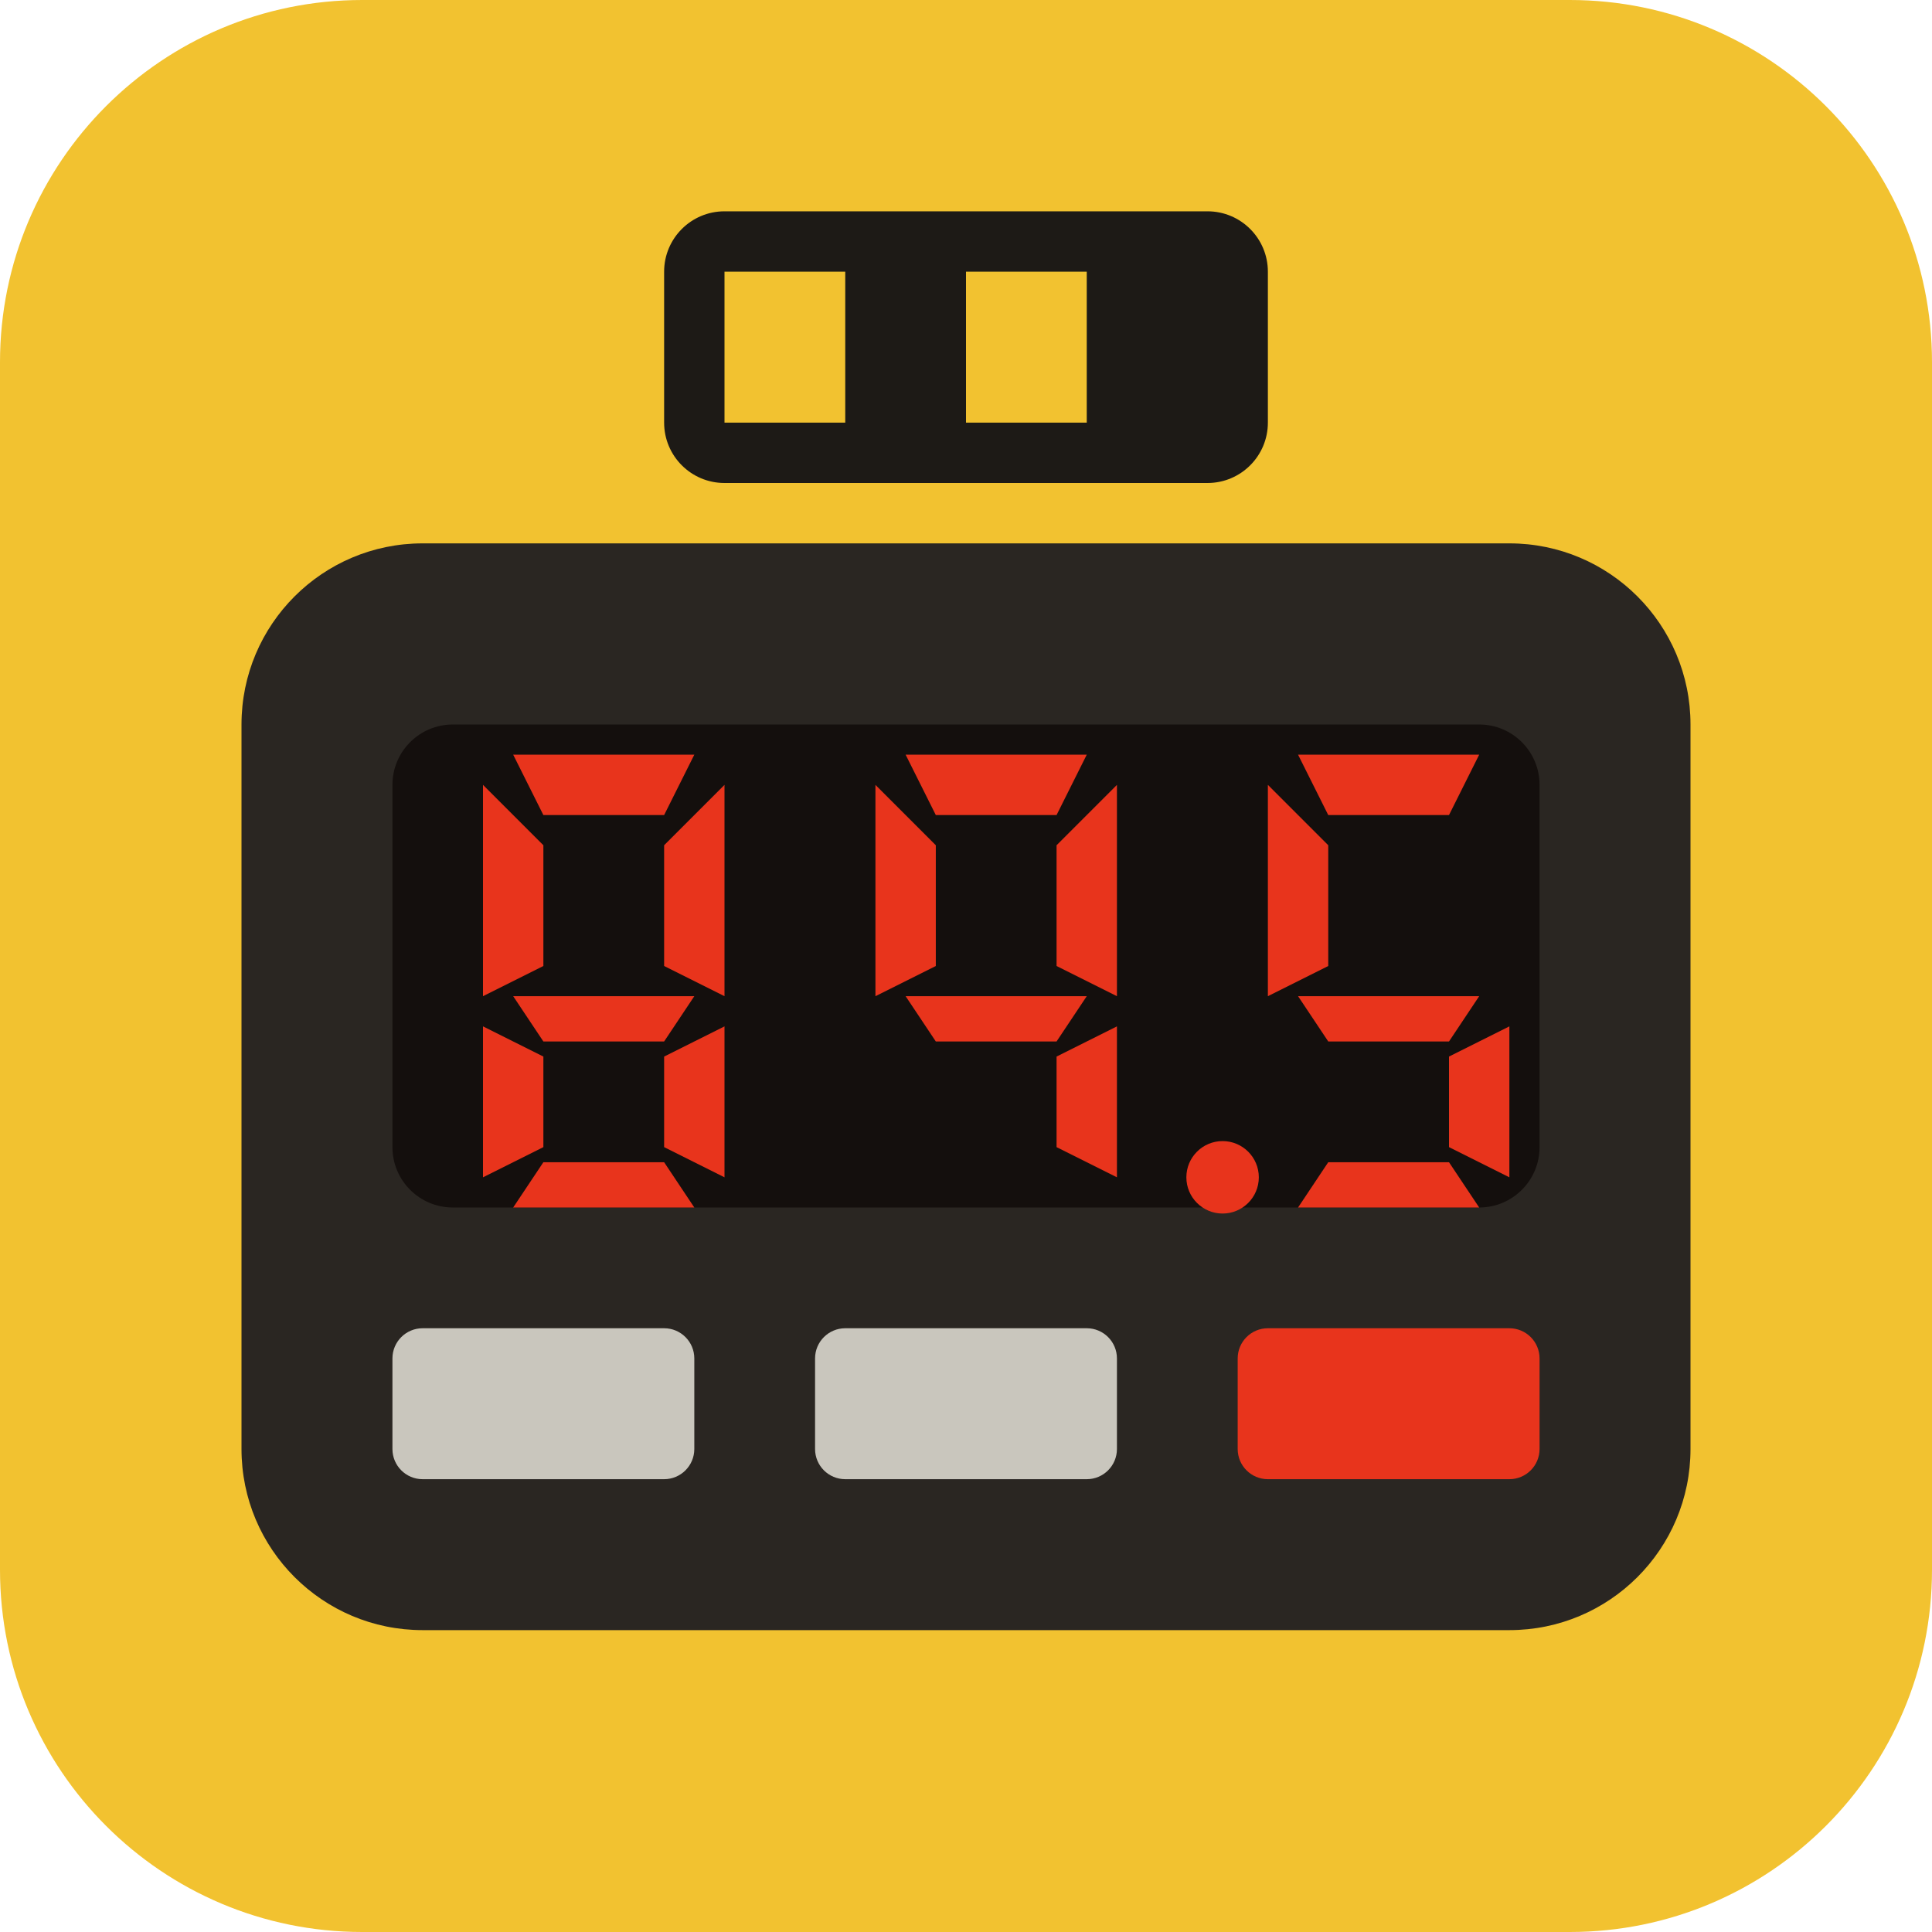
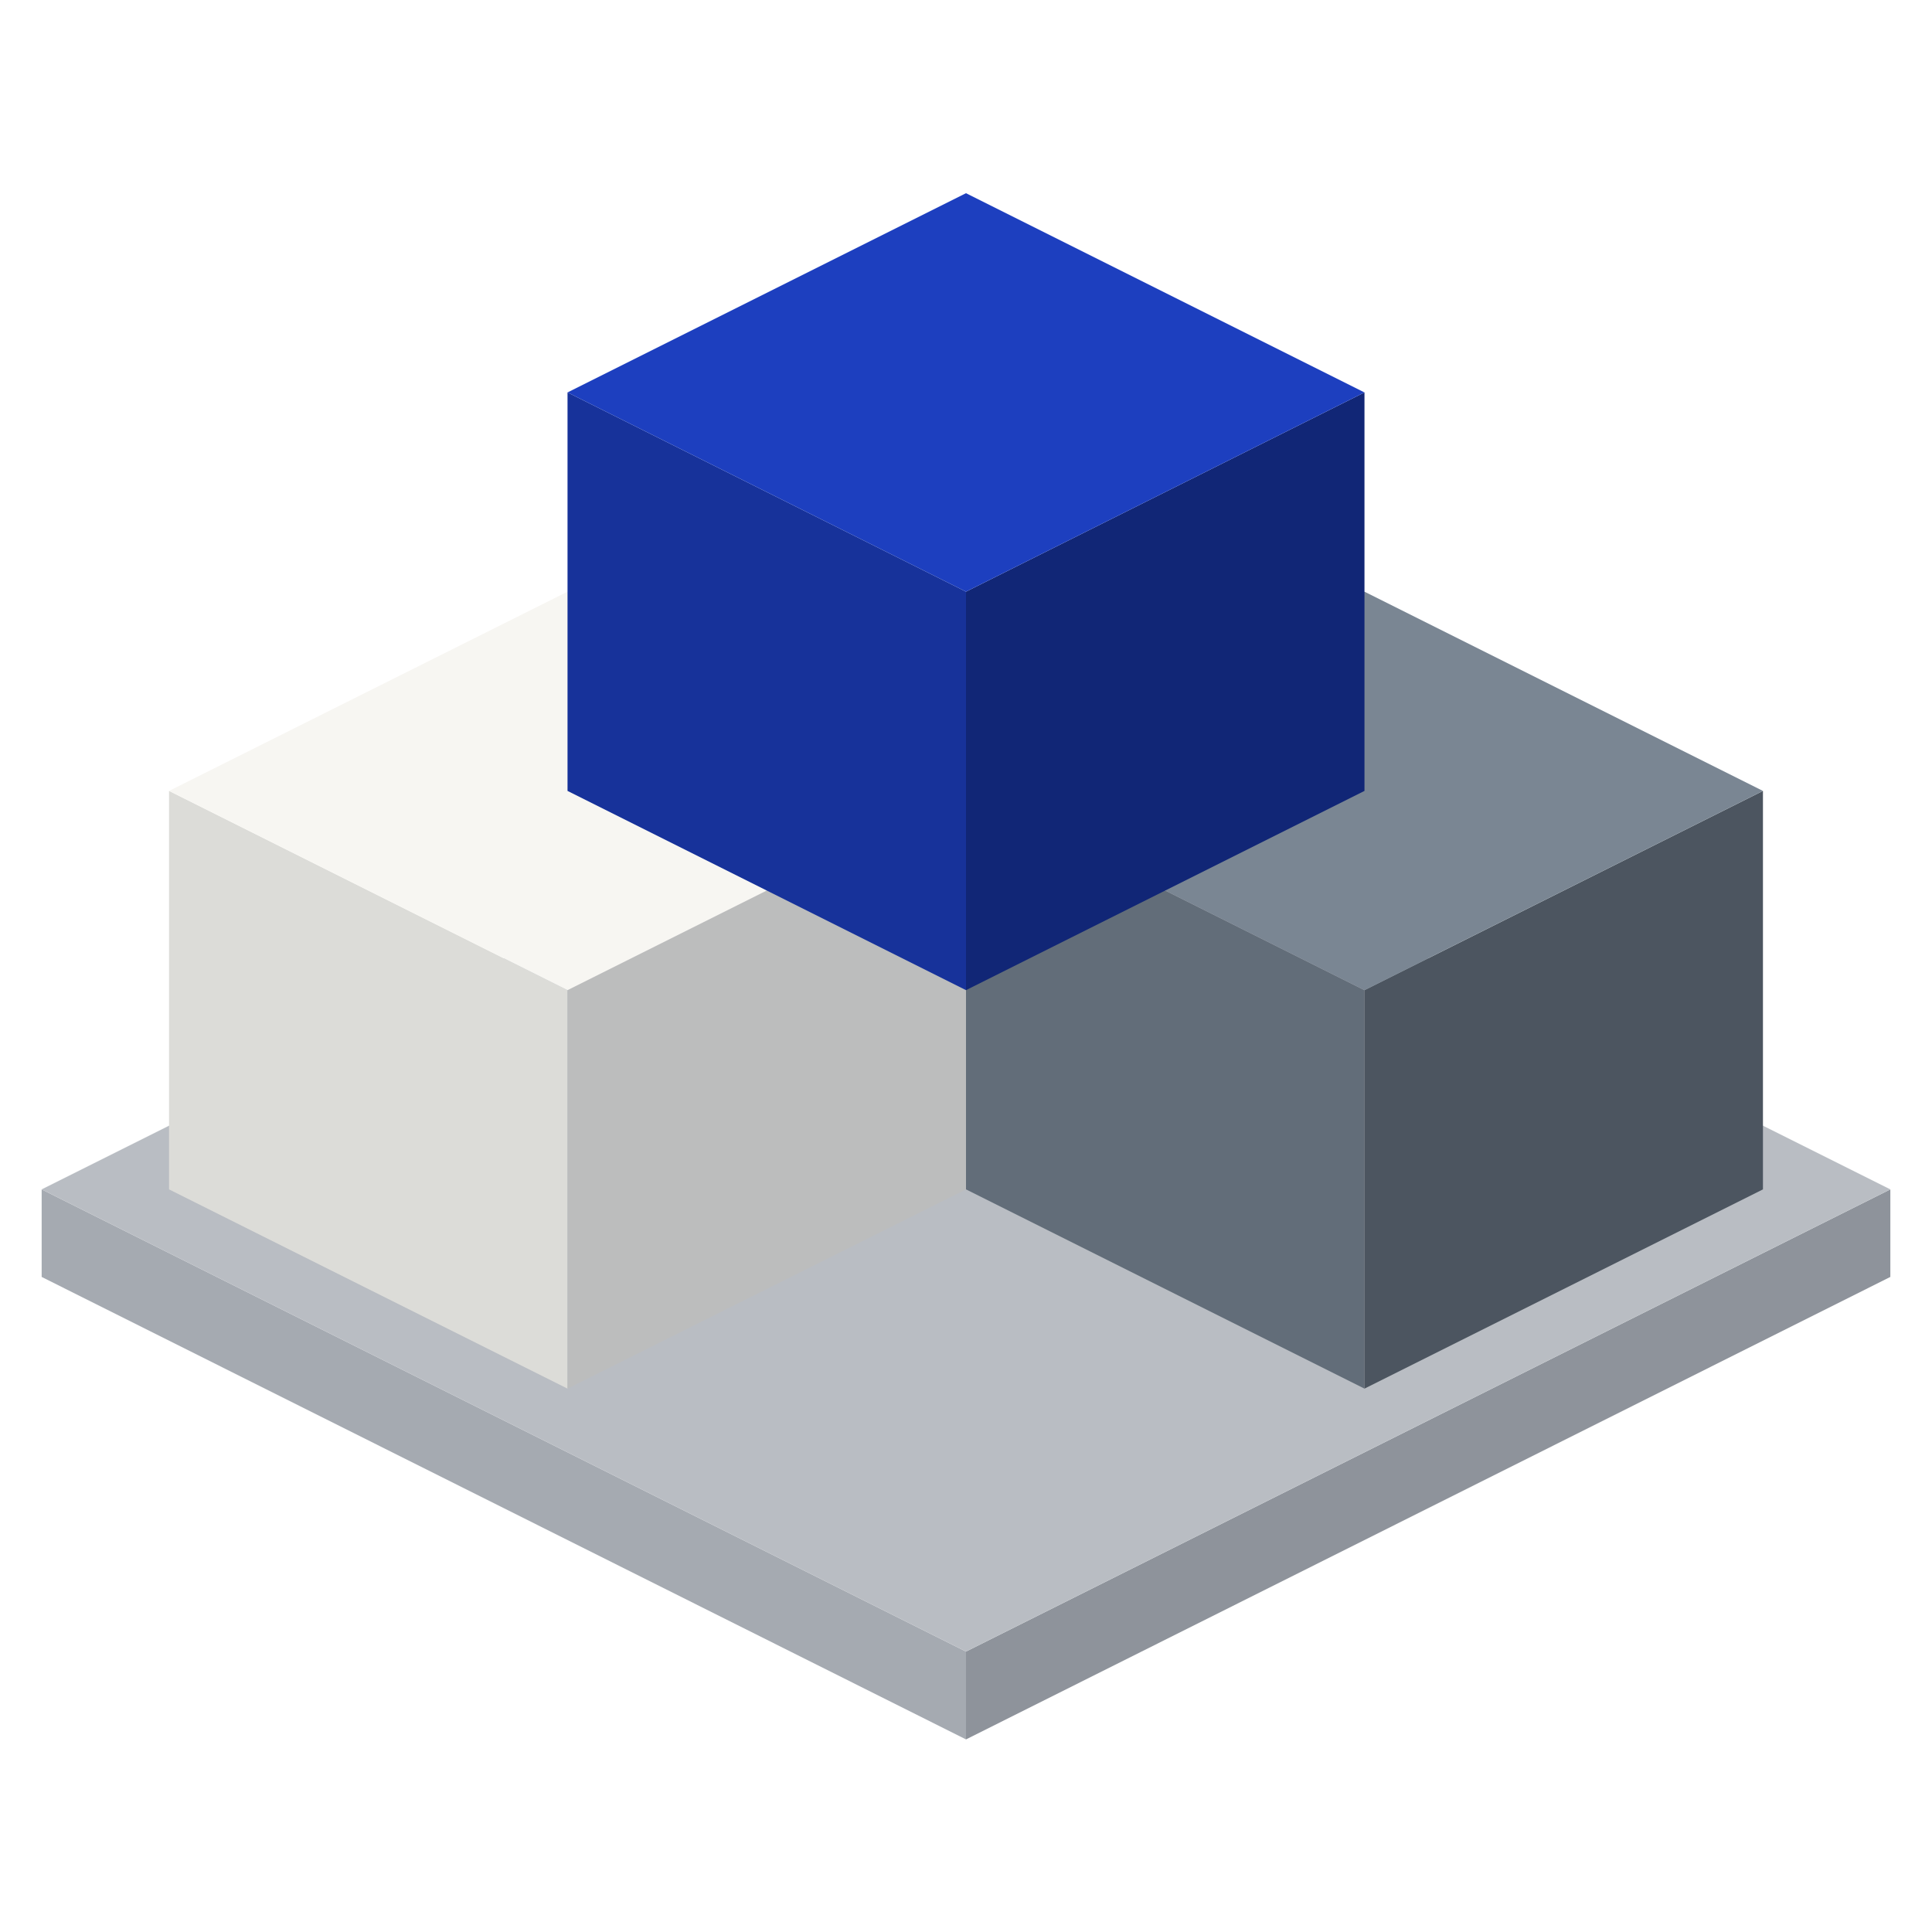
- <svg xmlns="http://www.w3.org/2000/svg" viewBox="0 0 64 64" width="64" height="64">
-   <rect width="64" height="64" rx="12" fill="#f2c230" />
-   <rect x="22" y="7" width="20" height="9" rx="2" fill="#1d1a16" />
-   <path d="M24 9h4v5h-4zM32 9h4v5h-4z" fill="#f2c230" />
-   <rect x="8" y="18" width="48" height="36" rx="6" fill="#2a2622" />
-   <rect x="13" y="24" width="38" height="16" rx="2" fill="#140f0d" />
-   <g fill="#e8341c">
-     <path d="M17 26h6l-1 2h-4zM16 27l2 2v4l-2 1zM24 27v7l-2-1v-4zM17 34h6l-1 1.5h-4zM16 35l2 1v3l-2 1zM24 35v5l-2-1v-3zM17 41h6l-1-1.5h-4z" transform="translate(0 -1)" />
-     <path d="M30 26h6l-1 2h-4zM37 27v7l-2-1v-4zM37 35v5l-2-1v-3zM30 34h6l-1 1.5h-4zM29 27l2 2v4l-2 1z" transform="translate(0 -1)" />
-     <circle cx="40.5" cy="39" r="1.2" />
-     <path d="M43 26h6l-1 2h-4zM42 27l2 2v4l-2 1zM43 34h6l-1 1.5h-4zM50 35v5l-2-1v-3zM43 41h6l-1-1.5h-4z" transform="translate(0 -1)" />
-   </g>
-   <rect x="13" y="44" width="10" height="5" rx="1" fill="#c9c6bd" />
-   <rect x="27" y="44" width="10" height="5" rx="1" fill="#c9c6bd" />
-   <rect x="41" y="44" width="10" height="5" rx="1" fill="#e8341c" />
+ <svg xmlns="http://www.w3.org/2000/svg" viewBox="0 0 64 64" role="img" aria-label="runbill">
+   <polygon points="1.38,42.3 32,57.62 32,54.71 1.38,39.4" fill="#a5aab1" />
+   <polygon points="62.62,42.3 32,57.62 32,54.71 62.62,39.4" fill="#8e939b" />
+   <polygon points="32,24.09 62.62,39.4 32,54.71 1.38,39.4" fill="#b9bdc3" />
+   <polygon points="5.6,39.4 18.8,46 18.8,32.8 5.6,26.2" fill="#dcdcd8" />
+   <polygon points="32,39.4 18.8,46 18.8,32.8 32,26.2" fill="#bcbdbd" />
+   <polygon points="18.8,19.6 32,26.2 18.8,32.8 5.6,26.2" fill="#f7f6f2" />
+   <polygon points="32,39.4 45.2,46 45.2,32.8 32,26.2" fill="#626d79" />
+   <polygon points="58.4,39.4 45.2,46 45.2,32.8 58.4,26.2" fill="#4c5560" />
+   <polygon points="45.2,19.6 58.4,26.2 45.2,32.8 32,26.2" fill="#7a8693" />
+   <polygon points="18.8,26.2 32,32.8 32,19.6 18.8,13" fill="#17329a" />
+   <polygon points="45.2,26.2 32,32.8 32,19.6 45.2,13" fill="#112676" />
+   <polygon points="32,6.4 45.2,13 32,19.6 18.8,13" fill="#1d3fbf" />
</svg>
